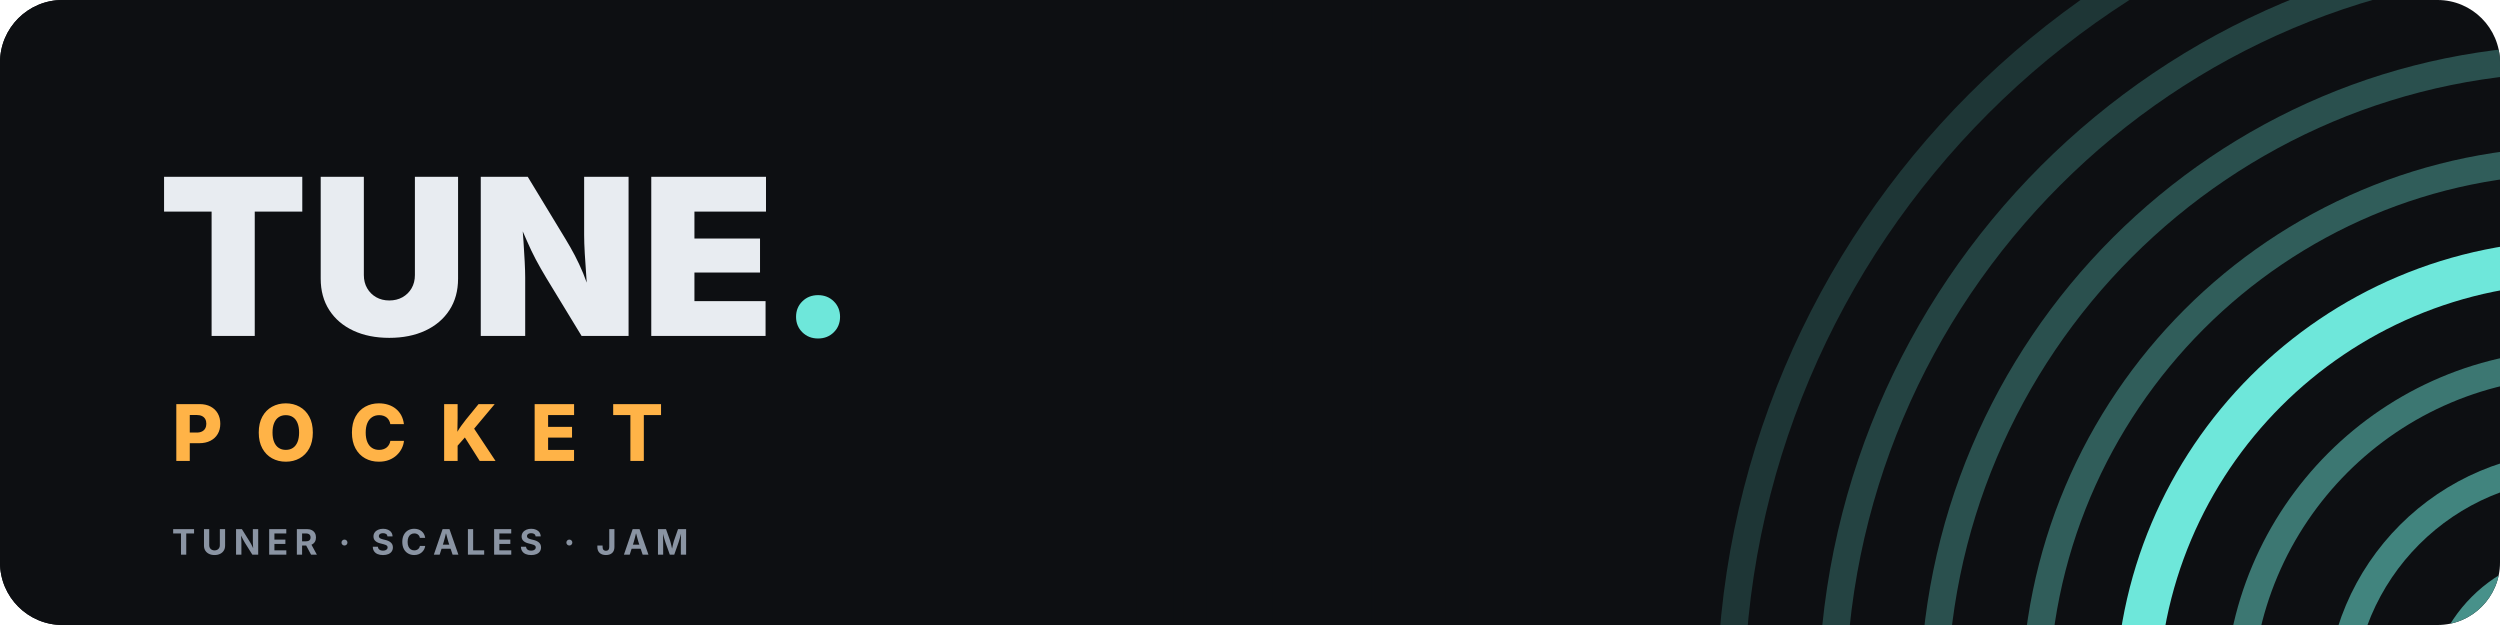
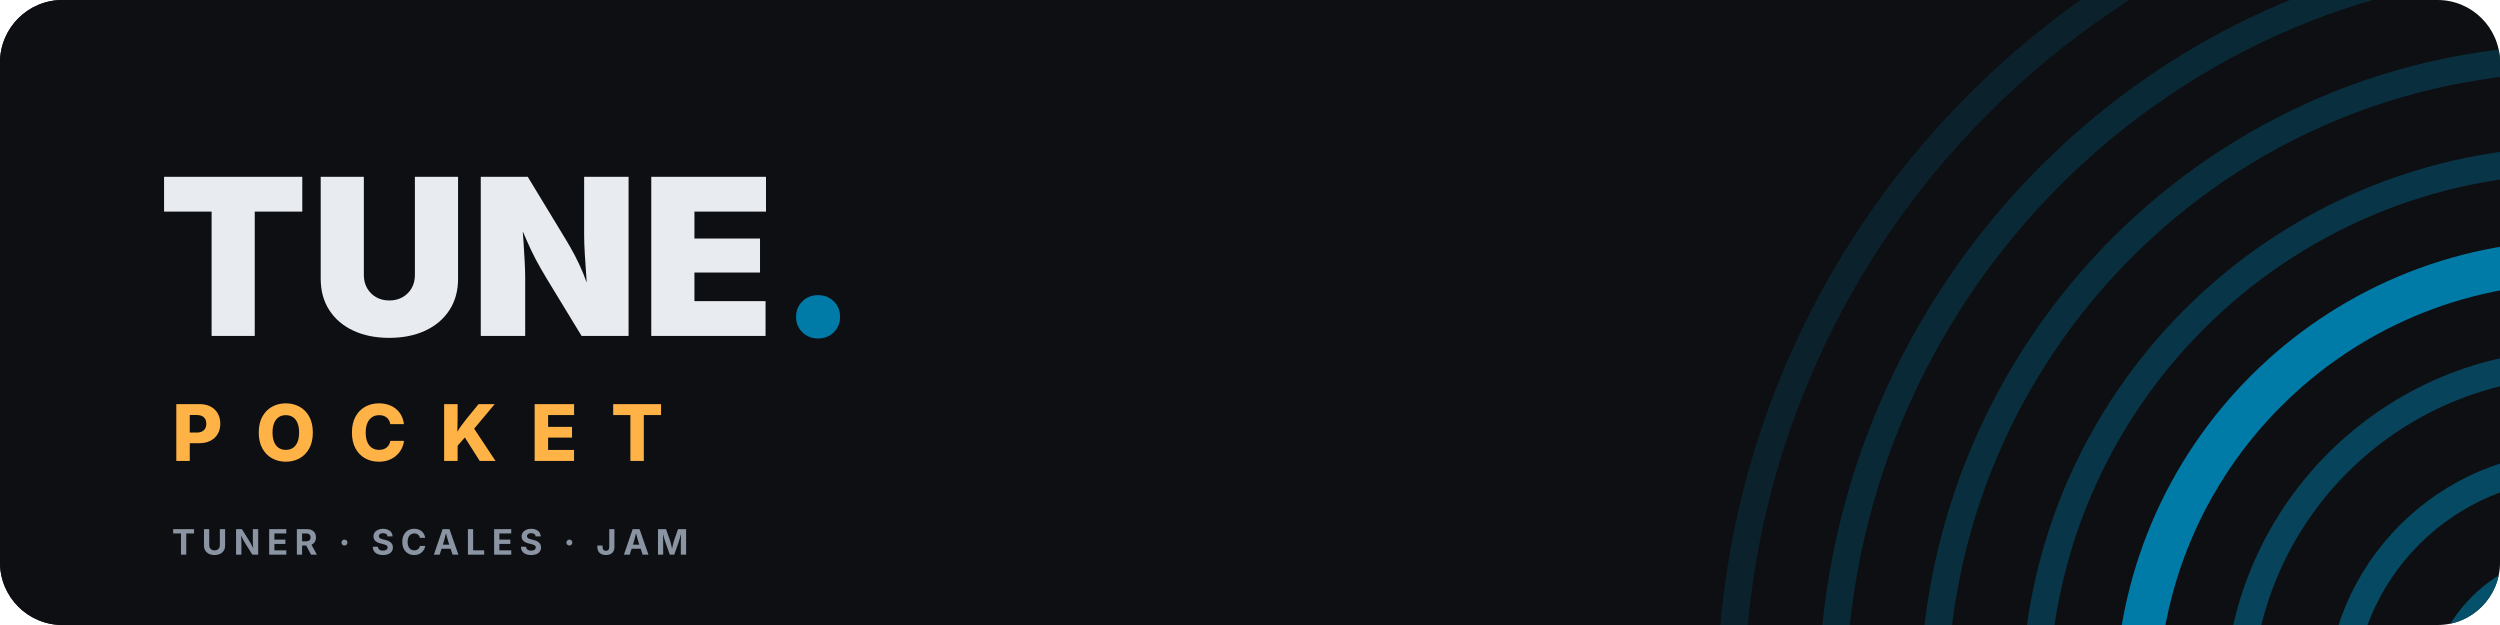
<svg xmlns="http://www.w3.org/2000/svg" viewBox="0 0 1280 320">
  <defs>
    <clipPath id="c">
      <rect width="1280" height="320" rx="32" />
    </clipPath>
    <linearGradient id="f" x1="0" x2="1">
      <stop offset="0.45" stop-color="#0d0f12" />
      <stop offset="0.62" stop-color="#0d0f12" stop-opacity="0" />
    </linearGradient>
  </defs>
  <g clip-path="url(#c)">
    <rect width="1280" height="320" fill="#0d0f12" />
-     <circle cx="1320" cy="360" r="434" fill="none" stroke="#1e3636" stroke-width="14" />
-     <circle cx="1320" cy="360" r="382" fill="none" stroke="#244342" stroke-width="14" />
-     <circle cx="1320" cy="360" r="330" fill="none" stroke="#2a504e" stroke-width="14" />
-     <circle cx="1320" cy="360" r="278" fill="none" stroke="#305d5a" stroke-width="14" />
-     <circle cx="1320" cy="360" r="226" fill="none" stroke="#6ee7da" stroke-width="22" />
-     <circle cx="1320" cy="360" r="174" fill="none" stroke="#3c7772" stroke-width="14" />
-     <circle cx="1320" cy="360" r="122" fill="none" stroke="#41847e" stroke-width="14" />
-     <circle cx="1320" cy="360" r="70" fill="none" stroke="#47918a" stroke-width="14" />
-     <circle cx="1320" cy="360" r="58" fill="#6ee7da" />
+     <circle cx="1320" cy="360" r="434" fill="none" stroke="#0b222d" stroke-width="14" />
+     <circle cx="1320" cy="360" r="382" fill="none" stroke="#0a2936" stroke-width="14" />
+     <circle cx="1320" cy="360" r="330" fill="none" stroke="#092f3f" stroke-width="14" />
+     <circle cx="1320" cy="360" r="278" fill="none" stroke="#083648" stroke-width="14" />
+     <circle cx="1320" cy="360" r="226" fill="none" stroke="#007ba7" stroke-width="22" />
+     <circle cx="1320" cy="360" r="174" fill="none" stroke="#07435a" stroke-width="14" />
+     <circle cx="1320" cy="360" r="122" fill="none" stroke="#064962" stroke-width="14" />
+     <circle cx="1320" cy="360" r="70" fill="none" stroke="#05506b" stroke-width="14" />
+     <circle cx="1320" cy="360" r="58" fill="#007ba7" />
    <rect width="1280" height="320" fill="url(#f)" />
  </g>
  <path d="M108.34 108.34L84 108.34L84 90.52L154.77 90.52L154.77 108.34L130.43 108.34L130.43 172L108.34 172L108.34 108.34ZM199.31 172.98L199.31 172.98Q188.81 172.98 180.91 169.29Q173.00 165.60 168.60 158.79Q164.20 151.98 164.20 142.69L164.20 142.69L164.20 90.52L186.29 90.52L186.29 140.83Q186.29 144.66 187.99 147.58Q189.68 150.51 192.61 152.18Q195.53 153.84 199.31 153.84L199.31 153.84Q203.14 153.84 206.09 152.18Q209.04 150.51 210.74 147.58Q212.43 144.66 212.43 140.83L212.43 140.83L212.43 90.52L234.53 90.52L234.53 142.69Q234.53 151.98 230.10 158.79Q225.67 165.60 217.74 169.29Q209.81 172.98 199.31 172.98ZM268.90 172L246.15 172L246.15 90.52L270.21 90.52L289.62 122.51Q292.14 126.66 294.33 130.82Q296.51 134.98 298.59 139.95L298.59 139.95Q299.47 142.20 300.40 144.71L300.40 144.71Q300.29 143.13 300.18 141.38L300.18 141.38Q299.74 135.58 299.41 129.92Q299.08 124.26 299.08 120.38L299.08 120.38L299.08 90.52L321.83 90.52L321.83 172L297.77 172L279.67 142.25Q276.61 137.16 274.28 132.76Q271.96 128.36 269.83 123.44L269.83 123.44Q268.79 121.14 267.64 118.46L267.64 118.46Q267.80 120.98 268.02 123.49L268.02 123.49Q268.40 129.18 268.65 134.05Q268.90 138.91 268.90 142.25L268.90 142.25L268.90 172ZM391.97 172L333.45 172L333.45 90.52L392.19 90.52L392.19 108.34L355.55 108.34L355.55 122.13L389.13 122.13L389.13 139.52L355.55 139.52L355.55 154.17L391.97 154.17L391.97 172Z" fill="#e8ecf1" />
-   <path d="M418.85 173.31L418.85 173.31Q414.03 173.31 410.81 170.14Q407.58 166.97 407.58 162.21L407.58 162.21Q407.58 157.45 410.81 154.28Q414.03 151.11 418.85 151.11L418.85 151.11Q423.66 151.11 426.89 154.28Q430.11 157.45 430.11 162.21L430.11 162.21Q430.11 166.97 426.89 170.14Q423.66 173.31 418.85 173.31Z" fill="#6ee7da" />
+   <path d="M418.85 173.31L418.85 173.31Q414.03 173.31 410.81 170.14Q407.58 166.97 407.58 162.21L407.58 162.21Q407.58 157.45 410.81 154.28Q414.03 151.11 418.85 151.11L418.85 151.11Q423.66 151.11 426.89 154.28Q430.11 157.45 430.11 162.21L430.11 162.21Q430.11 166.97 426.89 170.14Q423.66 173.31 418.85 173.31Z" fill="#007ba7" />
  <path d="M97.16 236L90.27 236L90.27 206.90L102.18 206.90Q105.46 206.90 107.84 208.17Q110.23 209.44 111.51 211.70Q112.79 213.97 112.79 216.96L112.79 216.96Q112.79 219.96 111.48 222.19Q110.17 224.42 107.75 225.67Q105.32 226.92 101.98 226.92L101.98 226.92L97.16 226.92L97.16 236ZM97.16 212.48L97.16 221.47L100.73 221.47Q102.36 221.47 103.45 220.90Q104.54 220.34 105.09 219.32Q105.64 218.30 105.64 216.96L105.64 216.96Q105.64 215.59 105.09 214.58Q104.54 213.58 103.44 213.03Q102.34 212.48 100.71 212.48L100.71 212.48L97.16 212.48ZM146.34 236.39L146.34 236.39Q142.42 236.39 139.28 234.65Q136.15 232.91 134.31 229.57Q132.48 226.23 132.48 221.47L132.48 221.47Q132.48 216.66 134.31 213.32Q136.15 209.98 139.28 208.25Q142.42 206.51 146.34 206.51L146.34 206.51Q150.25 206.51 153.38 208.25Q156.52 209.98 158.34 213.32Q160.17 216.66 160.17 221.47L160.17 221.47Q160.17 226.25 158.34 229.59Q156.52 232.93 153.38 234.66Q150.25 236.39 146.34 236.39ZM146.34 230.34L146.34 230.34Q148.45 230.34 149.98 229.32Q151.50 228.30 152.32 226.32Q153.14 224.34 153.14 221.47L153.14 221.47Q153.14 218.58 152.32 216.59Q151.50 214.59 149.98 213.58Q148.45 212.56 146.34 212.56L146.34 212.56Q144.21 212.56 142.69 213.59Q141.17 214.61 140.35 216.60Q139.53 218.58 139.53 221.47L139.53 221.47Q139.53 224.34 140.35 226.31Q141.17 228.29 142.69 229.31Q144.21 230.34 146.34 230.34ZM193.96 236.39L193.96 236.39Q190.04 236.39 186.92 234.65Q183.81 232.91 182.00 229.57Q180.19 226.23 180.19 221.47L180.19 221.47Q180.19 216.66 182.02 213.32Q183.85 209.98 186.97 208.25Q190.10 206.51 193.96 206.51L193.96 206.51Q196.56 206.51 198.77 207.22Q200.98 207.93 202.67 209.30Q204.37 210.67 205.44 212.65Q206.50 214.63 206.81 217.17L206.81 217.17L199.84 217.17Q199.67 216.10 199.20 215.25Q198.73 214.40 198.00 213.79Q197.26 213.19 196.29 212.88Q195.31 212.56 194.14 212.56L194.14 212.56Q192.01 212.56 190.46 213.62Q188.90 214.67 188.07 216.65Q187.24 218.64 187.24 221.47L187.24 221.47Q187.24 224.38 188.09 226.36Q188.94 228.34 190.48 229.34Q192.01 230.34 194.10 230.34L194.10 230.34Q195.27 230.34 196.25 230.02Q197.23 229.71 197.97 229.11Q198.71 228.50 199.20 227.65Q199.69 226.80 199.86 225.73L199.86 225.73L206.83 225.73Q206.64 227.68 205.72 229.56Q204.80 231.45 203.17 233.00Q201.54 234.55 199.24 235.47Q196.93 236.39 193.96 236.39ZM234.30 236L227.40 236L227.40 206.90L234.30 206.90L234.30 214.05L234.18 221.08Q234.20 221.02 234.24 220.96L234.24 220.96Q235.06 219.54 236.09 218.09Q237.11 216.64 238.54 214.85L238.54 214.85L245.02 206.90L253.30 206.90L242.76 219.48L253.71 236L245.61 236L238.01 223.99L234.30 228.19L234.30 236ZM293.91 236L273.74 236L273.74 206.90L293.93 206.90L293.93 212.52L280.63 212.52L280.63 218.54L292.88 218.54L292.88 224.05L280.63 224.05L280.63 230.38L293.91 230.38L293.91 236ZM322.76 212.52L313.95 212.52L313.95 206.90L338.45 206.90L338.45 212.52L329.64 212.52L329.64 236L322.76 236L322.76 212.52Z" fill="#ffb347" />
  <path d="M92.67 273.13L88.66 273.13L88.66 270.90L99.36 270.90L99.36 273.13L95.36 273.13L95.36 284L92.67 284L92.67 273.13ZM109.84 284.18L109.84 284.18Q108.22 284.18 107.00 283.58Q105.79 282.98 105.11 281.91Q104.44 280.84 104.44 279.40L104.44 279.40L104.44 270.90L107.12 270.90L107.12 279.18Q107.12 279.95 107.46 280.54Q107.80 281.13 108.41 281.47Q109.02 281.81 109.84 281.81L109.84 281.81Q110.66 281.81 111.27 281.47Q111.89 281.13 112.22 280.54Q112.56 279.95 112.56 279.18L112.56 279.18L112.56 270.90L115.25 270.90L115.25 279.40Q115.25 280.84 114.57 281.91Q113.90 282.98 112.68 283.58Q111.46 284.18 109.84 284.18ZM123.60 284L120.86 284L120.86 270.90L123.84 270.90L127.98 277.53Q128.30 278.04 128.63 278.64Q128.95 279.24 129.29 279.97L129.29 279.97Q129.46 280.33 129.62 280.73L129.62 280.73Q129.60 280.40 129.58 280.05L129.58 280.05Q129.53 279.23 129.50 278.47Q129.46 277.72 129.46 277.19L129.46 277.19L129.46 270.90L132.20 270.90L132.20 284L129.21 284L125.44 277.99Q125.03 277.31 124.68 276.67Q124.33 276.04 123.95 275.26L123.95 275.26Q123.71 274.80 123.42 274.21L123.42 274.21Q123.46 274.75 123.48 275.25L123.48 275.25Q123.54 276.12 123.57 276.82Q123.60 277.53 123.60 277.98L123.60 277.98L123.60 284ZM146.60 284L137.82 284L137.82 270.90L146.58 270.90L146.58 273.13L140.50 273.13L140.50 276.29L146.12 276.29L146.12 278.48L140.50 278.48L140.50 281.78L146.60 281.78L146.60 284ZM154.67 284L151.99 284L151.99 270.90L157.10 270.90Q158.59 270.90 159.64 271.43Q160.68 271.96 161.23 272.92Q161.78 273.88 161.78 275.17Q161.78 276.46 161.22 277.40Q160.66 278.33 159.61 278.82L159.61 278.82Q159.53 278.86 159.46 278.89L159.46 278.89L162.25 284L159.28 284L156.77 279.32L154.67 279.32L154.67 284ZM154.67 273.12L154.67 277.15L156.60 277.15Q157.43 277.15 157.96 276.93Q158.48 276.71 158.75 276.26Q159.01 275.82 159.01 275.17L159.01 275.17Q159.01 274.50 158.75 274.05Q158.48 273.59 157.95 273.36Q157.42 273.12 156.59 273.12L156.59 273.12L154.67 273.12ZM176.37 279.30L176.37 279.30Q175.73 279.30 175.29 278.86Q174.85 278.43 174.85 277.79L174.85 277.79Q174.85 277.14 175.29 276.71Q175.73 276.27 176.37 276.27L176.37 276.27Q177.01 276.27 177.45 276.71Q177.89 277.14 177.89 277.79L177.89 277.79Q177.89 278.43 177.45 278.86Q177.01 279.30 176.37 279.30ZM196.11 284.19L196.11 284.19Q194.53 284.19 193.37 283.71Q192.20 283.23 191.55 282.28Q190.90 281.33 190.87 279.94L190.87 279.94L193.48 279.94Q193.53 280.60 193.87 281.04Q194.22 281.49 194.79 281.71Q195.36 281.93 196.08 281.93L196.08 281.93Q196.80 281.93 197.33 281.72Q197.86 281.51 198.16 281.13Q198.46 280.76 198.46 280.26L198.46 280.26Q198.46 279.81 198.19 279.50Q197.93 279.20 197.42 278.98Q196.92 278.76 196.20 278.59L196.20 278.59L194.76 278.23Q193.10 277.83 192.16 276.96Q191.22 276.10 191.22 274.67L191.22 274.67Q191.22 273.49 191.86 272.60Q192.49 271.71 193.61 271.22Q194.72 270.73 196.14 270.73L196.14 270.73Q197.59 270.73 198.67 271.23Q199.75 271.72 200.36 272.60Q200.97 273.49 200.98 274.64L200.98 274.64L198.39 274.64Q198.32 273.85 197.72 273.42Q197.12 272.99 196.12 272.99L196.12 272.99Q195.44 272.99 194.96 273.18Q194.47 273.37 194.22 273.72Q193.97 274.06 193.97 274.50L193.97 274.50Q193.97 274.98 194.26 275.30Q194.55 275.62 195.03 275.82Q195.52 276.02 196.06 276.15L196.06 276.15L197.25 276.44Q198.08 276.63 198.79 276.94Q199.50 277.26 200.04 277.72Q200.57 278.18 200.87 278.81Q201.16 279.45 201.16 280.27L201.16 280.27Q201.16 281.46 200.56 282.34Q199.96 283.23 198.83 283.71Q197.70 284.19 196.11 284.19ZM212.06 284.18L212.06 284.18Q210.32 284.18 208.94 283.38Q207.56 282.59 206.77 281.09Q205.97 279.59 205.97 277.46L205.97 277.46Q205.97 275.33 206.77 273.82Q207.57 272.31 208.95 271.52Q210.33 270.73 212.06 270.73L212.06 270.73Q213.17 270.73 214.13 271.04Q215.10 271.35 215.84 271.95Q216.59 272.55 217.07 273.41Q217.54 274.28 217.69 275.39L217.69 275.39L214.97 275.39Q214.89 274.84 214.64 274.42Q214.38 274.01 214.01 273.71Q213.64 273.42 213.15 273.26Q212.67 273.11 212.11 273.11L212.11 273.11Q211.09 273.11 210.32 273.62Q209.55 274.13 209.12 275.10Q208.70 276.07 208.70 277.46L208.70 277.46Q208.70 278.88 209.13 279.84Q209.56 280.81 210.32 281.30Q211.09 281.79 212.10 281.79L212.10 281.79Q212.66 281.79 213.14 281.64Q213.62 281.49 214.00 281.19Q214.38 280.90 214.64 280.48Q214.89 280.05 214.98 279.52L214.98 279.52L217.70 279.52Q217.59 280.43 217.16 281.27Q216.72 282.10 216.00 282.76Q215.28 283.42 214.29 283.80Q213.29 284.18 212.06 284.18ZM225.10 284L222.13 284L226.61 270.90L230.12 270.90L234.71 284L231.73 284L230.72 280.96L226.07 280.96L225.10 284ZM226.74 278.86L230.03 278.86L229.63 277.68Q229.25 276.46 228.87 275L228.87 275Q228.61 274.06 228.34 273.01L228.34 273.01Q228.07 274.08 227.85 275.02L227.85 275.02Q227.48 276.49 227.12 277.68L227.12 277.68L226.74 278.86ZM247.90 284L239.57 284L239.57 270.90L242.25 270.90L242.25 281.78L247.90 281.78L247.90 284ZM261.77 284L252.99 284L252.99 270.90L261.75 270.90L261.75 273.13L255.67 273.13L255.67 276.29L261.29 276.29L261.29 278.48L255.67 278.48L255.67 281.78L261.77 281.78L261.77 284ZM271.96 284.19L271.96 284.19Q270.38 284.19 269.22 283.71Q268.06 283.23 267.41 282.28Q266.75 281.33 266.72 279.94L266.72 279.94L269.33 279.94Q269.38 280.60 269.73 281.04Q270.07 281.49 270.64 281.71Q271.21 281.93 271.93 281.93L271.93 281.93Q272.65 281.93 273.18 281.72Q273.72 281.51 274.01 281.13Q274.31 280.76 274.31 280.26L274.31 280.26Q274.31 279.81 274.05 279.50Q273.78 279.20 273.28 278.98Q272.78 278.76 272.05 278.59L272.05 278.59L270.61 278.23Q268.95 277.83 268.01 276.96Q267.07 276.10 267.07 274.67L267.07 274.67Q267.07 273.49 267.71 272.60Q268.35 271.71 269.46 271.22Q270.57 270.73 271.99 270.73L271.99 270.73Q273.44 270.73 274.52 271.23Q275.61 271.72 276.21 272.60Q276.82 273.49 276.84 274.64L276.84 274.64L274.24 274.64Q274.17 273.85 273.57 273.42Q272.97 272.99 271.97 272.99L271.97 272.99Q271.29 272.99 270.81 273.18Q270.32 273.37 270.07 273.72Q269.82 274.06 269.82 274.50L269.82 274.50Q269.82 274.98 270.11 275.30Q270.40 275.62 270.89 275.82Q271.37 276.02 271.91 276.15L271.91 276.15L273.10 276.44Q273.93 276.63 274.64 276.94Q275.35 277.26 275.89 277.72Q276.42 278.18 276.72 278.81Q277.01 279.45 277.01 280.27L277.01 280.27Q277.01 281.46 276.41 282.34Q275.82 283.23 274.68 283.71Q273.55 284.19 271.96 284.19ZM291.51 279.30L291.51 279.30Q290.87 279.30 290.43 278.86Q289.99 278.43 289.99 277.79L289.99 277.79Q289.99 277.14 290.43 276.71Q290.87 276.27 291.51 276.27L291.51 276.27Q292.15 276.27 292.59 276.71Q293.03 277.14 293.03 277.79L293.03 277.79Q293.03 278.43 292.59 278.86Q292.15 279.30 291.51 279.30ZM310.24 284.18L310.24 284.18Q308.20 284.18 307.03 283.11Q305.85 282.04 305.85 280.06L305.85 280.06L305.85 279.30L308.53 279.30L308.53 280.11Q308.53 281.05 309.00 281.53Q309.46 282.01 310.24 282.01L310.24 282.01Q311.02 282.01 311.48 281.53Q311.94 281.05 311.94 280.10L311.94 280.10L311.94 270.90L314.59 270.90L314.59 280.05Q314.59 282.04 313.43 283.11Q312.27 284.18 310.24 284.18ZM322.41 284L319.45 284L323.92 270.90L327.44 270.90L332.02 284L329.04 284L328.03 280.96L323.38 280.96L322.41 284ZM324.05 278.86L327.34 278.86L326.94 277.68Q326.57 276.46 326.18 275L326.18 275Q325.92 274.06 325.65 273.01L325.65 273.01Q325.39 274.08 325.16 275.02L325.16 275.02Q324.79 276.49 324.43 277.68L324.43 277.68L324.05 278.86ZM339.54 284L336.88 284L336.88 270.90L340.99 270.90L343.12 276.92Q343.25 277.34 343.42 278.01Q343.60 278.67 343.77 279.45L343.77 279.45Q343.95 280.20 344.10 280.92L344.10 280.92Q344.25 280.21 344.41 279.46L344.41 279.46Q344.59 278.69 344.76 278.01Q344.93 277.34 345.06 276.92L345.06 276.92L347.16 270.90L351.29 270.90L351.29 284L348.59 284L348.59 277.83Q348.59 277.40 348.60 276.76Q348.61 276.12 348.64 275.37Q348.66 274.63 348.68 273.88L348.68 273.88Q348.69 273.54 348.69 273.22L348.69 273.22Q348.60 273.58 348.50 273.96L348.50 273.96Q348.30 274.75 348.09 275.47Q347.89 276.20 347.70 276.81Q347.52 277.43 347.38 277.83L347.38 277.83L345.21 284L342.95 284L340.75 277.83Q340.62 277.43 340.43 276.82Q340.25 276.22 340.04 275.49Q339.83 274.76 339.62 273.98L339.62 273.98Q339.54 273.65 339.45 273.31L339.45 273.31Q339.45 273.57 339.46 273.84L339.46 273.84Q339.47 274.59 339.50 275.34Q339.52 276.09 339.53 276.74Q339.54 277.38 339.54 277.83L339.54 277.83L339.54 284Z" fill="#8a94a3" />
</svg>
